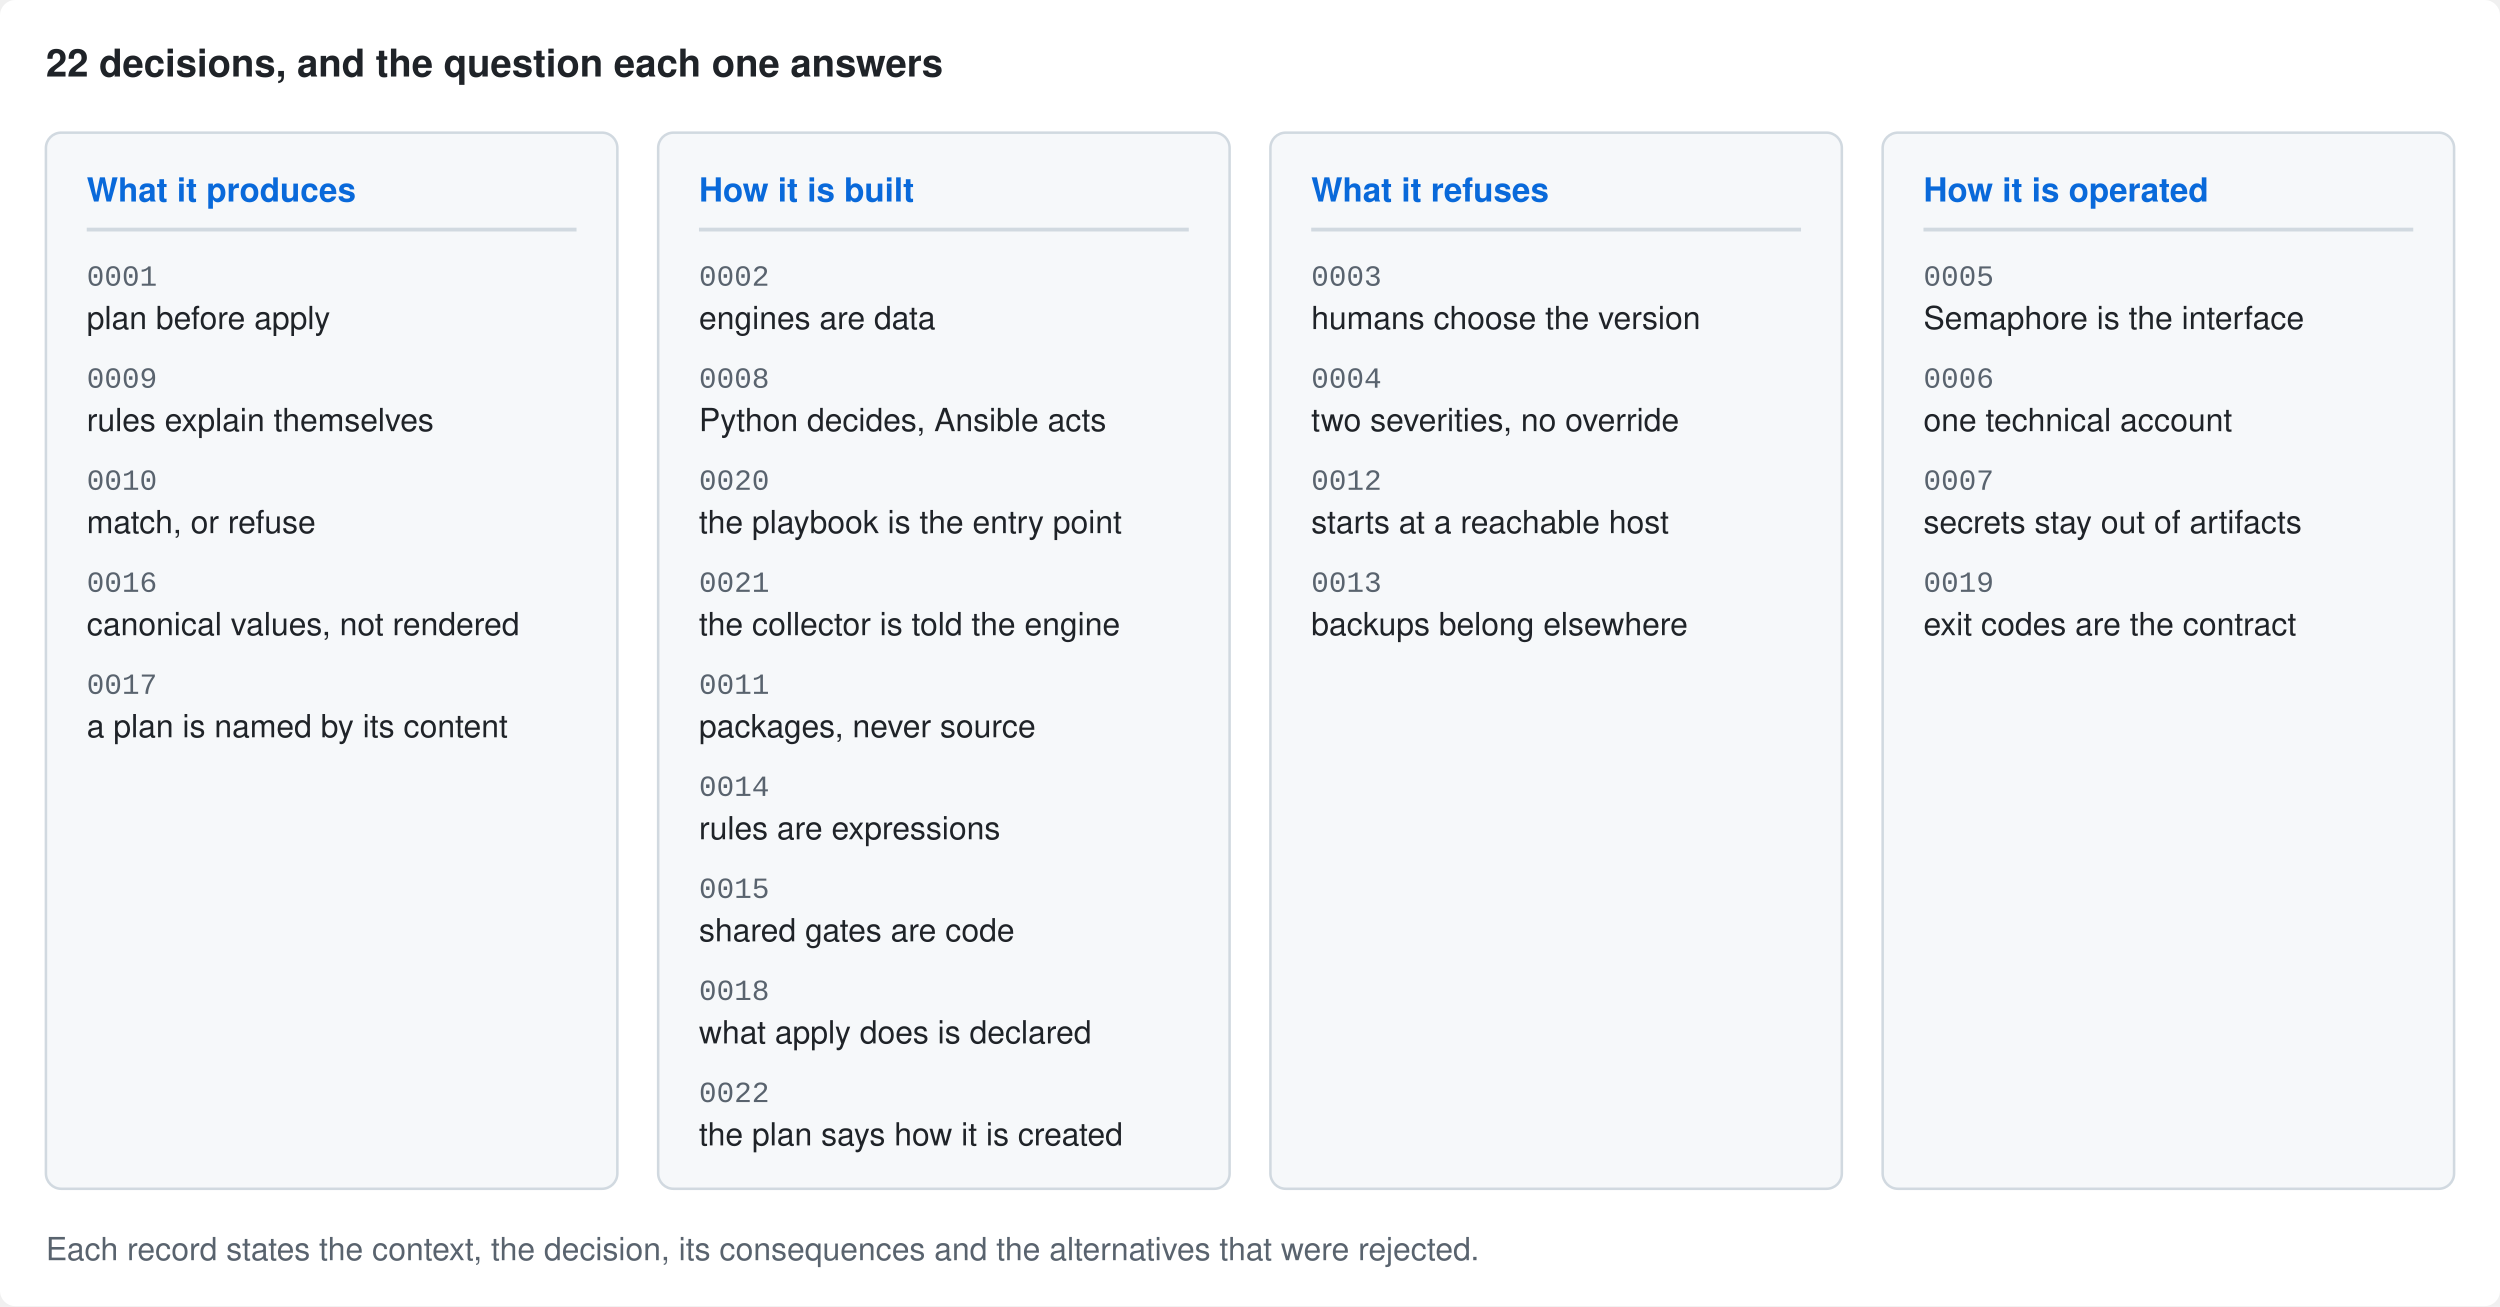
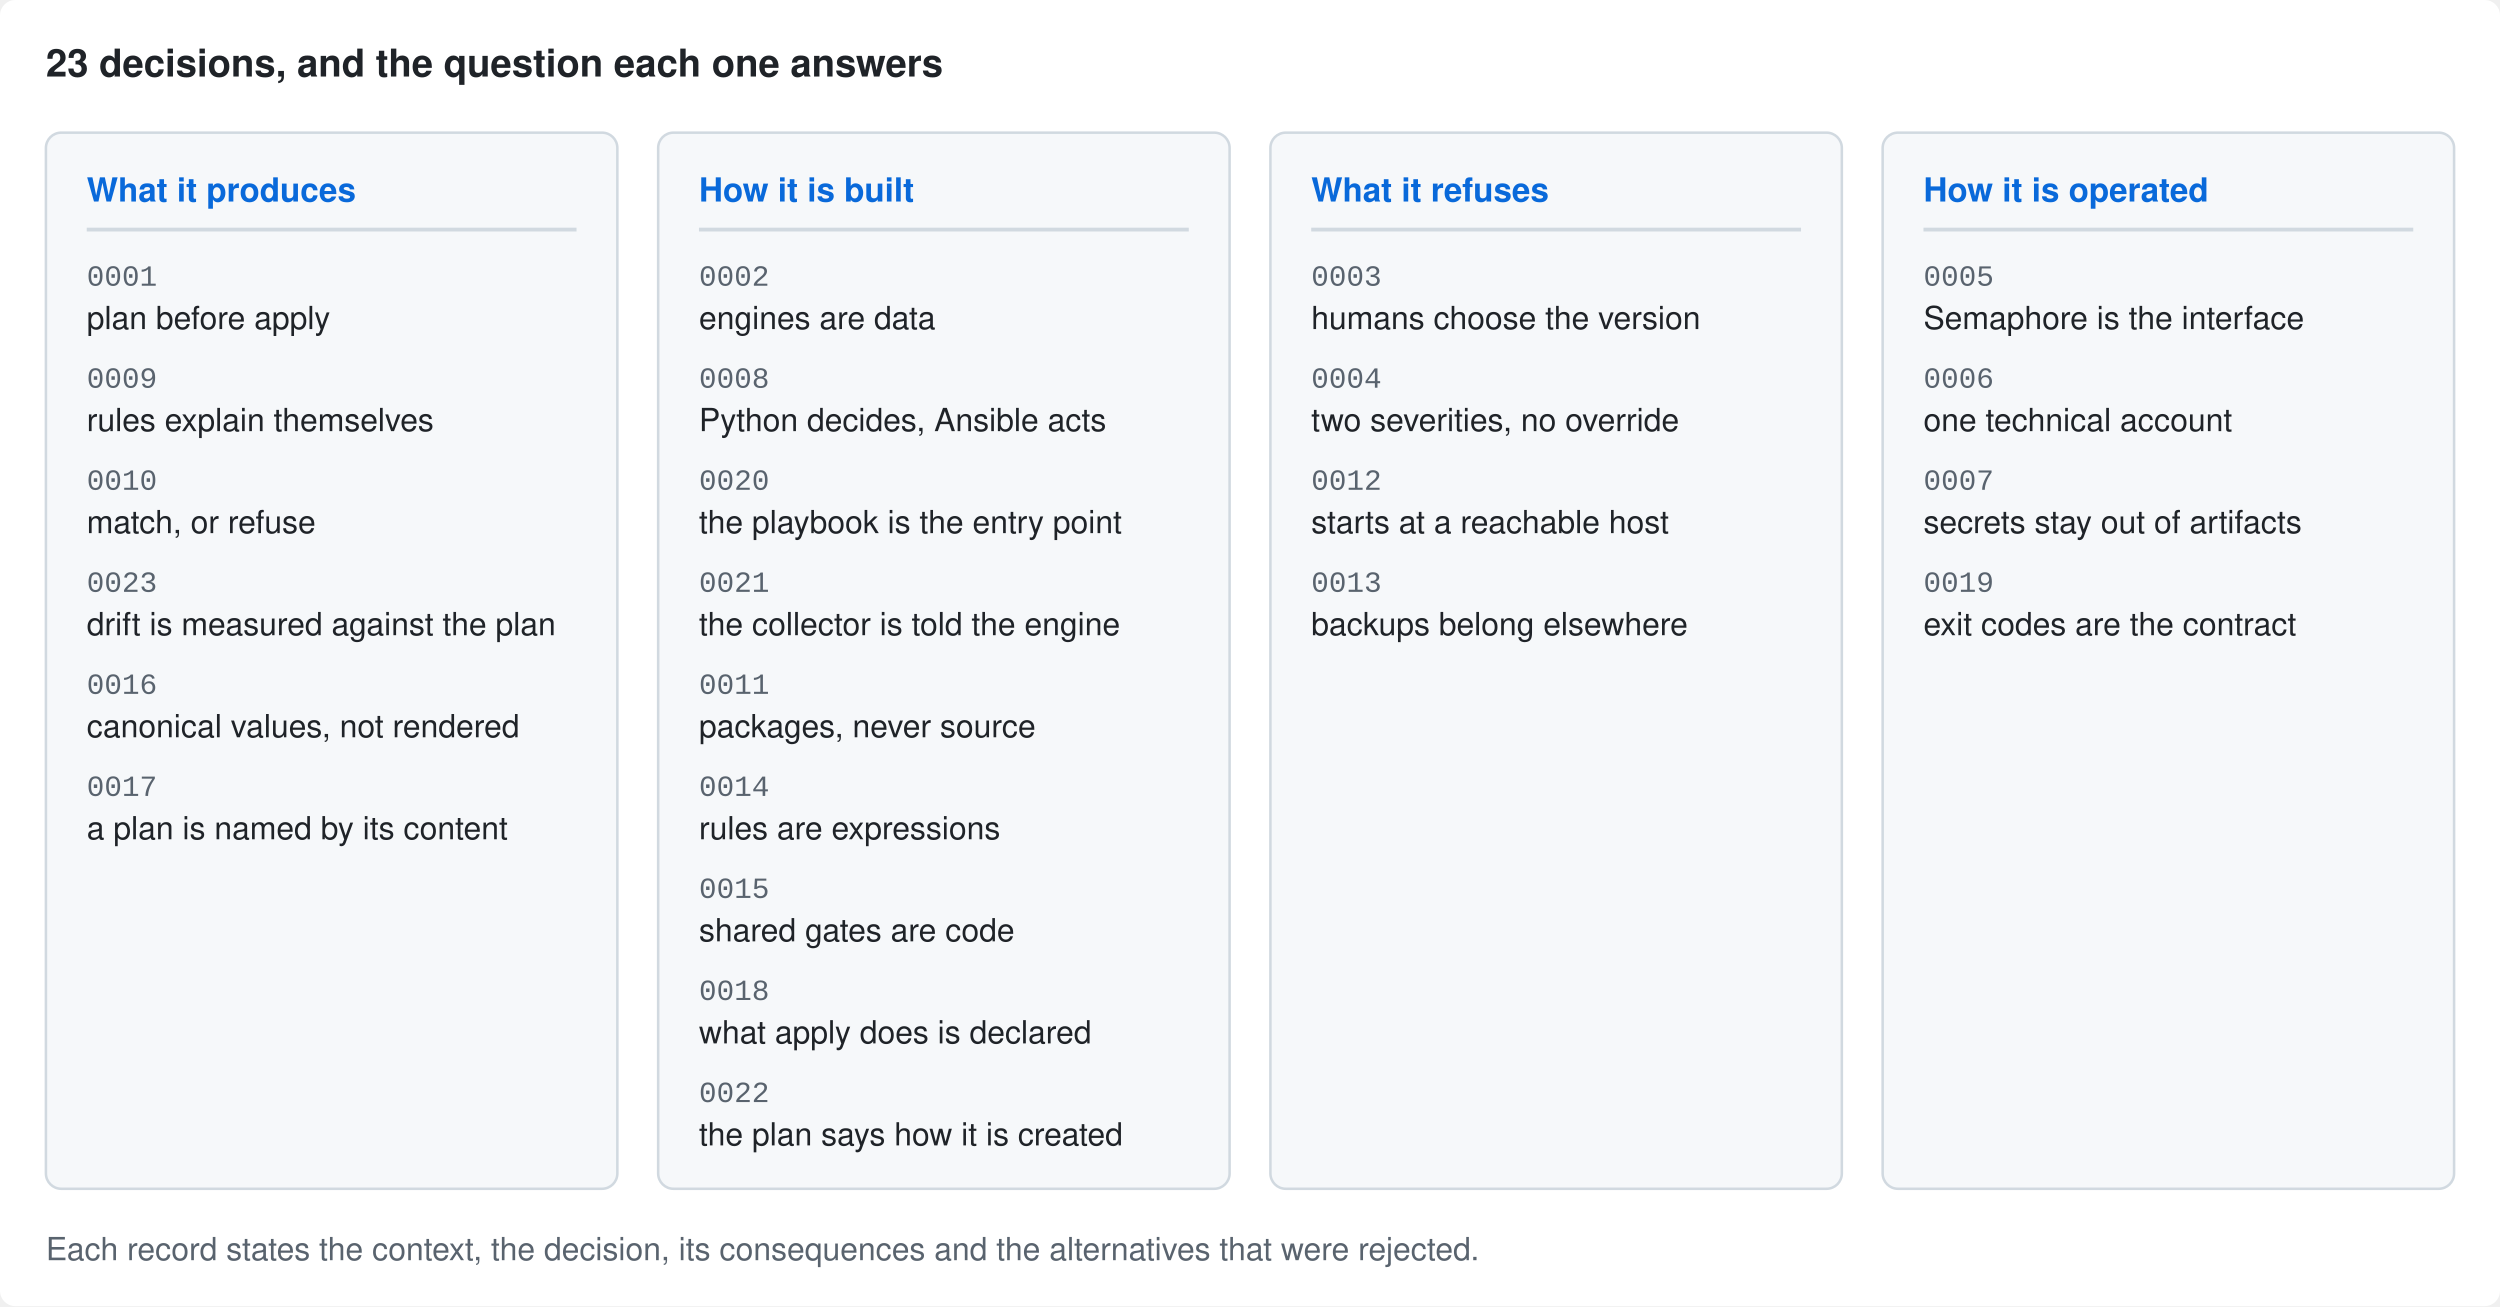
<svg xmlns="http://www.w3.org/2000/svg" width="980" height="512" viewBox="0 0 980 512" role="img">
  <defs>
    <marker id="arrow" viewBox="0 0 10 10" refX="9" refY="5" markerWidth="6" markerHeight="6" orient="auto">
      <path d="M 0 0 L 10 5 L 0 10 z" fill="context-stroke" />
    </marker>
  </defs>
  <rect x="0" y="0" width="980" height="512" rx="6" fill="#ffffff" stroke="none" stroke-width="1" />
-   <text x="18.0" y="30" fill="#1f2328" font-family="-apple-system, BlinkMacSystemFont, 'Segoe UI', Helvetica, Arial, sans-serif" font-size="15" font-weight="600" text-anchor="start" letter-spacing="normal" xml:space="preserve">22 decisions, and the question each one answers</text>
+   <text x="18.0" y="30" fill="#1f2328" font-family="-apple-system, BlinkMacSystemFont, 'Segoe UI', Helvetica, Arial, sans-serif" font-size="15" font-weight="600" text-anchor="start" letter-spacing="normal" xml:space="preserve">23 decisions, and the question each one answers</text>
  <rect x="18.0" y="52.0" width="224.0" height="414.0" rx="6" fill="#f6f8fa" stroke="#d1d9e0" stroke-width="1" />
  <text x="34.0" y="79.0" fill="#0969da" font-family="-apple-system, BlinkMacSystemFont, 'Segoe UI', Helvetica, Arial, sans-serif" font-size="13" font-weight="600" text-anchor="start" letter-spacing="normal" xml:space="preserve">What it produces</text>
  <line x1="34.0" y1="90.0" x2="226.0" y2="90.0" stroke="#d1d9e0" stroke-width="1.5" />
  <text x="34.0" y="112.0" fill="#59636e" font-family="ui-monospace, SFMono-Regular, Menlo, Consolas, 'Liberation Mono', monospace" font-size="11.5" font-weight="normal" text-anchor="start" letter-spacing="normal" xml:space="preserve">0001</text>
  <text x="34.0" y="129.0" fill="#1f2328" font-family="-apple-system, BlinkMacSystemFont, 'Segoe UI', Helvetica, Arial, sans-serif" font-size="12.5" font-weight="normal" text-anchor="start" letter-spacing="normal" xml:space="preserve">plan before apply</text>
  <text x="34.0" y="152.0" fill="#59636e" font-family="ui-monospace, SFMono-Regular, Menlo, Consolas, 'Liberation Mono', monospace" font-size="11.5" font-weight="normal" text-anchor="start" letter-spacing="normal" xml:space="preserve">0009</text>
  <text x="34.0" y="169.0" fill="#1f2328" font-family="-apple-system, BlinkMacSystemFont, 'Segoe UI', Helvetica, Arial, sans-serif" font-size="12.5" font-weight="normal" text-anchor="start" letter-spacing="normal" xml:space="preserve">rules explain themselves</text>
  <text x="34.0" y="192.0" fill="#59636e" font-family="ui-monospace, SFMono-Regular, Menlo, Consolas, 'Liberation Mono', monospace" font-size="11.5" font-weight="normal" text-anchor="start" letter-spacing="normal" xml:space="preserve">0010</text>
  <text x="34.0" y="209.0" fill="#1f2328" font-family="-apple-system, BlinkMacSystemFont, 'Segoe UI', Helvetica, Arial, sans-serif" font-size="12.5" font-weight="normal" text-anchor="start" letter-spacing="normal" xml:space="preserve">match, or refuse</text>
-   <text x="34.0" y="232.0" fill="#59636e" font-family="ui-monospace, SFMono-Regular, Menlo, Consolas, 'Liberation Mono', monospace" font-size="11.5" font-weight="normal" text-anchor="start" letter-spacing="normal" xml:space="preserve">0016</text>
-   <text x="34.0" y="249.0" fill="#1f2328" font-family="-apple-system, BlinkMacSystemFont, 'Segoe UI', Helvetica, Arial, sans-serif" font-size="12.5" font-weight="normal" text-anchor="start" letter-spacing="normal" xml:space="preserve">canonical values, not rendered</text>
-   <text x="34.0" y="272.0" fill="#59636e" font-family="ui-monospace, SFMono-Regular, Menlo, Consolas, 'Liberation Mono', monospace" font-size="11.5" font-weight="normal" text-anchor="start" letter-spacing="normal" xml:space="preserve">0017</text>
-   <text x="34.0" y="289.0" fill="#1f2328" font-family="-apple-system, BlinkMacSystemFont, 'Segoe UI', Helvetica, Arial, sans-serif" font-size="12.5" font-weight="normal" text-anchor="start" letter-spacing="normal" xml:space="preserve">a plan is named by its content</text>
+   <text x="34.0" y="232.0" fill="#59636e" font-family="ui-monospace, SFMono-Regular, Menlo, Consolas, 'Liberation Mono', monospace" font-size="11.5" font-weight="normal" text-anchor="start" letter-spacing="normal" xml:space="preserve">0023</text>
+   <text x="34.0" y="249.0" fill="#1f2328" font-family="-apple-system, BlinkMacSystemFont, 'Segoe UI', Helvetica, Arial, sans-serif" font-size="12.5" font-weight="normal" text-anchor="start" letter-spacing="normal" xml:space="preserve">drift is measured against the plan</text>
+   <text x="34.0" y="272.0" fill="#59636e" font-family="ui-monospace, SFMono-Regular, Menlo, Consolas, 'Liberation Mono', monospace" font-size="11.5" font-weight="normal" text-anchor="start" letter-spacing="normal" xml:space="preserve">0016</text>
+   <text x="34.0" y="289.0" fill="#1f2328" font-family="-apple-system, BlinkMacSystemFont, 'Segoe UI', Helvetica, Arial, sans-serif" font-size="12.5" font-weight="normal" text-anchor="start" letter-spacing="normal" xml:space="preserve">canonical values, not rendered</text>
+   <text x="34.0" y="312.0" fill="#59636e" font-family="ui-monospace, SFMono-Regular, Menlo, Consolas, 'Liberation Mono', monospace" font-size="11.5" font-weight="normal" text-anchor="start" letter-spacing="normal" xml:space="preserve">0017</text>
+   <text x="34.0" y="329.0" fill="#1f2328" font-family="-apple-system, BlinkMacSystemFont, 'Segoe UI', Helvetica, Arial, sans-serif" font-size="12.5" font-weight="normal" text-anchor="start" letter-spacing="normal" xml:space="preserve">a plan is named by its content</text>
  <rect x="258.0" y="52.0" width="224.0" height="414.0" rx="6" fill="#f6f8fa" stroke="#d1d9e0" stroke-width="1" />
  <text x="274.0" y="79.0" fill="#0969da" font-family="-apple-system, BlinkMacSystemFont, 'Segoe UI', Helvetica, Arial, sans-serif" font-size="13" font-weight="600" text-anchor="start" letter-spacing="normal" xml:space="preserve">How it is built</text>
  <line x1="274.0" y1="90.0" x2="466.0" y2="90.0" stroke="#d1d9e0" stroke-width="1.5" />
  <text x="274.0" y="112.0" fill="#59636e" font-family="ui-monospace, SFMono-Regular, Menlo, Consolas, 'Liberation Mono', monospace" font-size="11.5" font-weight="normal" text-anchor="start" letter-spacing="normal" xml:space="preserve">0002</text>
  <text x="274.0" y="129.0" fill="#1f2328" font-family="-apple-system, BlinkMacSystemFont, 'Segoe UI', Helvetica, Arial, sans-serif" font-size="12.5" font-weight="normal" text-anchor="start" letter-spacing="normal" xml:space="preserve">engines are data</text>
  <text x="274.0" y="152.0" fill="#59636e" font-family="ui-monospace, SFMono-Regular, Menlo, Consolas, 'Liberation Mono', monospace" font-size="11.5" font-weight="normal" text-anchor="start" letter-spacing="normal" xml:space="preserve">0008</text>
  <text x="274.0" y="169.0" fill="#1f2328" font-family="-apple-system, BlinkMacSystemFont, 'Segoe UI', Helvetica, Arial, sans-serif" font-size="12.5" font-weight="normal" text-anchor="start" letter-spacing="normal" xml:space="preserve">Python decides, Ansible acts</text>
  <text x="274.0" y="192.0" fill="#59636e" font-family="ui-monospace, SFMono-Regular, Menlo, Consolas, 'Liberation Mono', monospace" font-size="11.5" font-weight="normal" text-anchor="start" letter-spacing="normal" xml:space="preserve">0020</text>
  <text x="274.0" y="209.0" fill="#1f2328" font-family="-apple-system, BlinkMacSystemFont, 'Segoe UI', Helvetica, Arial, sans-serif" font-size="12.5" font-weight="normal" text-anchor="start" letter-spacing="normal" xml:space="preserve">the playbook is the entry point</text>
  <text x="274.0" y="232.0" fill="#59636e" font-family="ui-monospace, SFMono-Regular, Menlo, Consolas, 'Liberation Mono', monospace" font-size="11.5" font-weight="normal" text-anchor="start" letter-spacing="normal" xml:space="preserve">0021</text>
  <text x="274.0" y="249.0" fill="#1f2328" font-family="-apple-system, BlinkMacSystemFont, 'Segoe UI', Helvetica, Arial, sans-serif" font-size="12.5" font-weight="normal" text-anchor="start" letter-spacing="normal" xml:space="preserve">the collector is told the engine</text>
  <text x="274.0" y="272.0" fill="#59636e" font-family="ui-monospace, SFMono-Regular, Menlo, Consolas, 'Liberation Mono', monospace" font-size="11.5" font-weight="normal" text-anchor="start" letter-spacing="normal" xml:space="preserve">0011</text>
  <text x="274.0" y="289.0" fill="#1f2328" font-family="-apple-system, BlinkMacSystemFont, 'Segoe UI', Helvetica, Arial, sans-serif" font-size="12.5" font-weight="normal" text-anchor="start" letter-spacing="normal" xml:space="preserve">packages, never source</text>
  <text x="274.0" y="312.0" fill="#59636e" font-family="ui-monospace, SFMono-Regular, Menlo, Consolas, 'Liberation Mono', monospace" font-size="11.5" font-weight="normal" text-anchor="start" letter-spacing="normal" xml:space="preserve">0014</text>
  <text x="274.0" y="329.0" fill="#1f2328" font-family="-apple-system, BlinkMacSystemFont, 'Segoe UI', Helvetica, Arial, sans-serif" font-size="12.5" font-weight="normal" text-anchor="start" letter-spacing="normal" xml:space="preserve">rules are expressions</text>
  <text x="274.0" y="352.0" fill="#59636e" font-family="ui-monospace, SFMono-Regular, Menlo, Consolas, 'Liberation Mono', monospace" font-size="11.5" font-weight="normal" text-anchor="start" letter-spacing="normal" xml:space="preserve">0015</text>
  <text x="274.0" y="369.0" fill="#1f2328" font-family="-apple-system, BlinkMacSystemFont, 'Segoe UI', Helvetica, Arial, sans-serif" font-size="12.5" font-weight="normal" text-anchor="start" letter-spacing="normal" xml:space="preserve">shared gates are code</text>
  <text x="274.0" y="392.0" fill="#59636e" font-family="ui-monospace, SFMono-Regular, Menlo, Consolas, 'Liberation Mono', monospace" font-size="11.5" font-weight="normal" text-anchor="start" letter-spacing="normal" xml:space="preserve">0018</text>
  <text x="274.0" y="409.0" fill="#1f2328" font-family="-apple-system, BlinkMacSystemFont, 'Segoe UI', Helvetica, Arial, sans-serif" font-size="12.5" font-weight="normal" text-anchor="start" letter-spacing="normal" xml:space="preserve">what apply does is declared</text>
  <text x="274.0" y="432.0" fill="#59636e" font-family="ui-monospace, SFMono-Regular, Menlo, Consolas, 'Liberation Mono', monospace" font-size="11.5" font-weight="normal" text-anchor="start" letter-spacing="normal" xml:space="preserve">0022</text>
  <text x="274.0" y="449.0" fill="#1f2328" font-family="-apple-system, BlinkMacSystemFont, 'Segoe UI', Helvetica, Arial, sans-serif" font-size="12.5" font-weight="normal" text-anchor="start" letter-spacing="normal" xml:space="preserve">the plan says how it is created</text>
  <rect x="498.0" y="52.0" width="224.0" height="414.0" rx="6" fill="#f6f8fa" stroke="#d1d9e0" stroke-width="1" />
  <text x="514.0" y="79.0" fill="#0969da" font-family="-apple-system, BlinkMacSystemFont, 'Segoe UI', Helvetica, Arial, sans-serif" font-size="13" font-weight="600" text-anchor="start" letter-spacing="normal" xml:space="preserve">What it refuses</text>
  <line x1="514.0" y1="90.0" x2="706.0" y2="90.0" stroke="#d1d9e0" stroke-width="1.5" />
  <text x="514.0" y="112.0" fill="#59636e" font-family="ui-monospace, SFMono-Regular, Menlo, Consolas, 'Liberation Mono', monospace" font-size="11.5" font-weight="normal" text-anchor="start" letter-spacing="normal" xml:space="preserve">0003</text>
  <text x="514.0" y="129.0" fill="#1f2328" font-family="-apple-system, BlinkMacSystemFont, 'Segoe UI', Helvetica, Arial, sans-serif" font-size="12.5" font-weight="normal" text-anchor="start" letter-spacing="normal" xml:space="preserve">humans choose the version</text>
  <text x="514.0" y="152.0" fill="#59636e" font-family="ui-monospace, SFMono-Regular, Menlo, Consolas, 'Liberation Mono', monospace" font-size="11.5" font-weight="normal" text-anchor="start" letter-spacing="normal" xml:space="preserve">0004</text>
  <text x="514.0" y="169.0" fill="#1f2328" font-family="-apple-system, BlinkMacSystemFont, 'Segoe UI', Helvetica, Arial, sans-serif" font-size="12.5" font-weight="normal" text-anchor="start" letter-spacing="normal" xml:space="preserve">two severities, no override</text>
  <text x="514.0" y="192.0" fill="#59636e" font-family="ui-monospace, SFMono-Regular, Menlo, Consolas, 'Liberation Mono', monospace" font-size="11.5" font-weight="normal" text-anchor="start" letter-spacing="normal" xml:space="preserve">0012</text>
  <text x="514.0" y="209.0" fill="#1f2328" font-family="-apple-system, BlinkMacSystemFont, 'Segoe UI', Helvetica, Arial, sans-serif" font-size="12.5" font-weight="normal" text-anchor="start" letter-spacing="normal" xml:space="preserve">starts at a reachable host</text>
  <text x="514.0" y="232.0" fill="#59636e" font-family="ui-monospace, SFMono-Regular, Menlo, Consolas, 'Liberation Mono', monospace" font-size="11.5" font-weight="normal" text-anchor="start" letter-spacing="normal" xml:space="preserve">0013</text>
  <text x="514.0" y="249.0" fill="#1f2328" font-family="-apple-system, BlinkMacSystemFont, 'Segoe UI', Helvetica, Arial, sans-serif" font-size="12.5" font-weight="normal" text-anchor="start" letter-spacing="normal" xml:space="preserve">backups belong elsewhere</text>
  <rect x="738.0" y="52.0" width="224.0" height="414.0" rx="6" fill="#f6f8fa" stroke="#d1d9e0" stroke-width="1" />
  <text x="754.0" y="79.0" fill="#0969da" font-family="-apple-system, BlinkMacSystemFont, 'Segoe UI', Helvetica, Arial, sans-serif" font-size="13" font-weight="600" text-anchor="start" letter-spacing="normal" xml:space="preserve">How it is operated</text>
  <line x1="754.0" y1="90.0" x2="946.0" y2="90.0" stroke="#d1d9e0" stroke-width="1.5" />
  <text x="754.0" y="112.0" fill="#59636e" font-family="ui-monospace, SFMono-Regular, Menlo, Consolas, 'Liberation Mono', monospace" font-size="11.5" font-weight="normal" text-anchor="start" letter-spacing="normal" xml:space="preserve">0005</text>
  <text x="754.0" y="129.0" fill="#1f2328" font-family="-apple-system, BlinkMacSystemFont, 'Segoe UI', Helvetica, Arial, sans-serif" font-size="12.5" font-weight="normal" text-anchor="start" letter-spacing="normal" xml:space="preserve">Semaphore is the interface</text>
  <text x="754.0" y="152.0" fill="#59636e" font-family="ui-monospace, SFMono-Regular, Menlo, Consolas, 'Liberation Mono', monospace" font-size="11.5" font-weight="normal" text-anchor="start" letter-spacing="normal" xml:space="preserve">0006</text>
  <text x="754.0" y="169.0" fill="#1f2328" font-family="-apple-system, BlinkMacSystemFont, 'Segoe UI', Helvetica, Arial, sans-serif" font-size="12.5" font-weight="normal" text-anchor="start" letter-spacing="normal" xml:space="preserve">one technical account</text>
  <text x="754.0" y="192.0" fill="#59636e" font-family="ui-monospace, SFMono-Regular, Menlo, Consolas, 'Liberation Mono', monospace" font-size="11.5" font-weight="normal" text-anchor="start" letter-spacing="normal" xml:space="preserve">0007</text>
  <text x="754.0" y="209.0" fill="#1f2328" font-family="-apple-system, BlinkMacSystemFont, 'Segoe UI', Helvetica, Arial, sans-serif" font-size="12.5" font-weight="normal" text-anchor="start" letter-spacing="normal" xml:space="preserve">secrets stay out of artifacts</text>
  <text x="754.0" y="232.0" fill="#59636e" font-family="ui-monospace, SFMono-Regular, Menlo, Consolas, 'Liberation Mono', monospace" font-size="11.5" font-weight="normal" text-anchor="start" letter-spacing="normal" xml:space="preserve">0019</text>
  <text x="754.0" y="249.0" fill="#1f2328" font-family="-apple-system, BlinkMacSystemFont, 'Segoe UI', Helvetica, Arial, sans-serif" font-size="12.5" font-weight="normal" text-anchor="start" letter-spacing="normal" xml:space="preserve">exit codes are the contract</text>
  <text x="18.0" y="494" fill="#59636e" font-family="-apple-system, BlinkMacSystemFont, 'Segoe UI', Helvetica, Arial, sans-serif" font-size="12.5" font-weight="normal" text-anchor="start" letter-spacing="normal" xml:space="preserve">Each record states the context, the decision, its consequences and the alternatives that were rejected.</text>
</svg>
